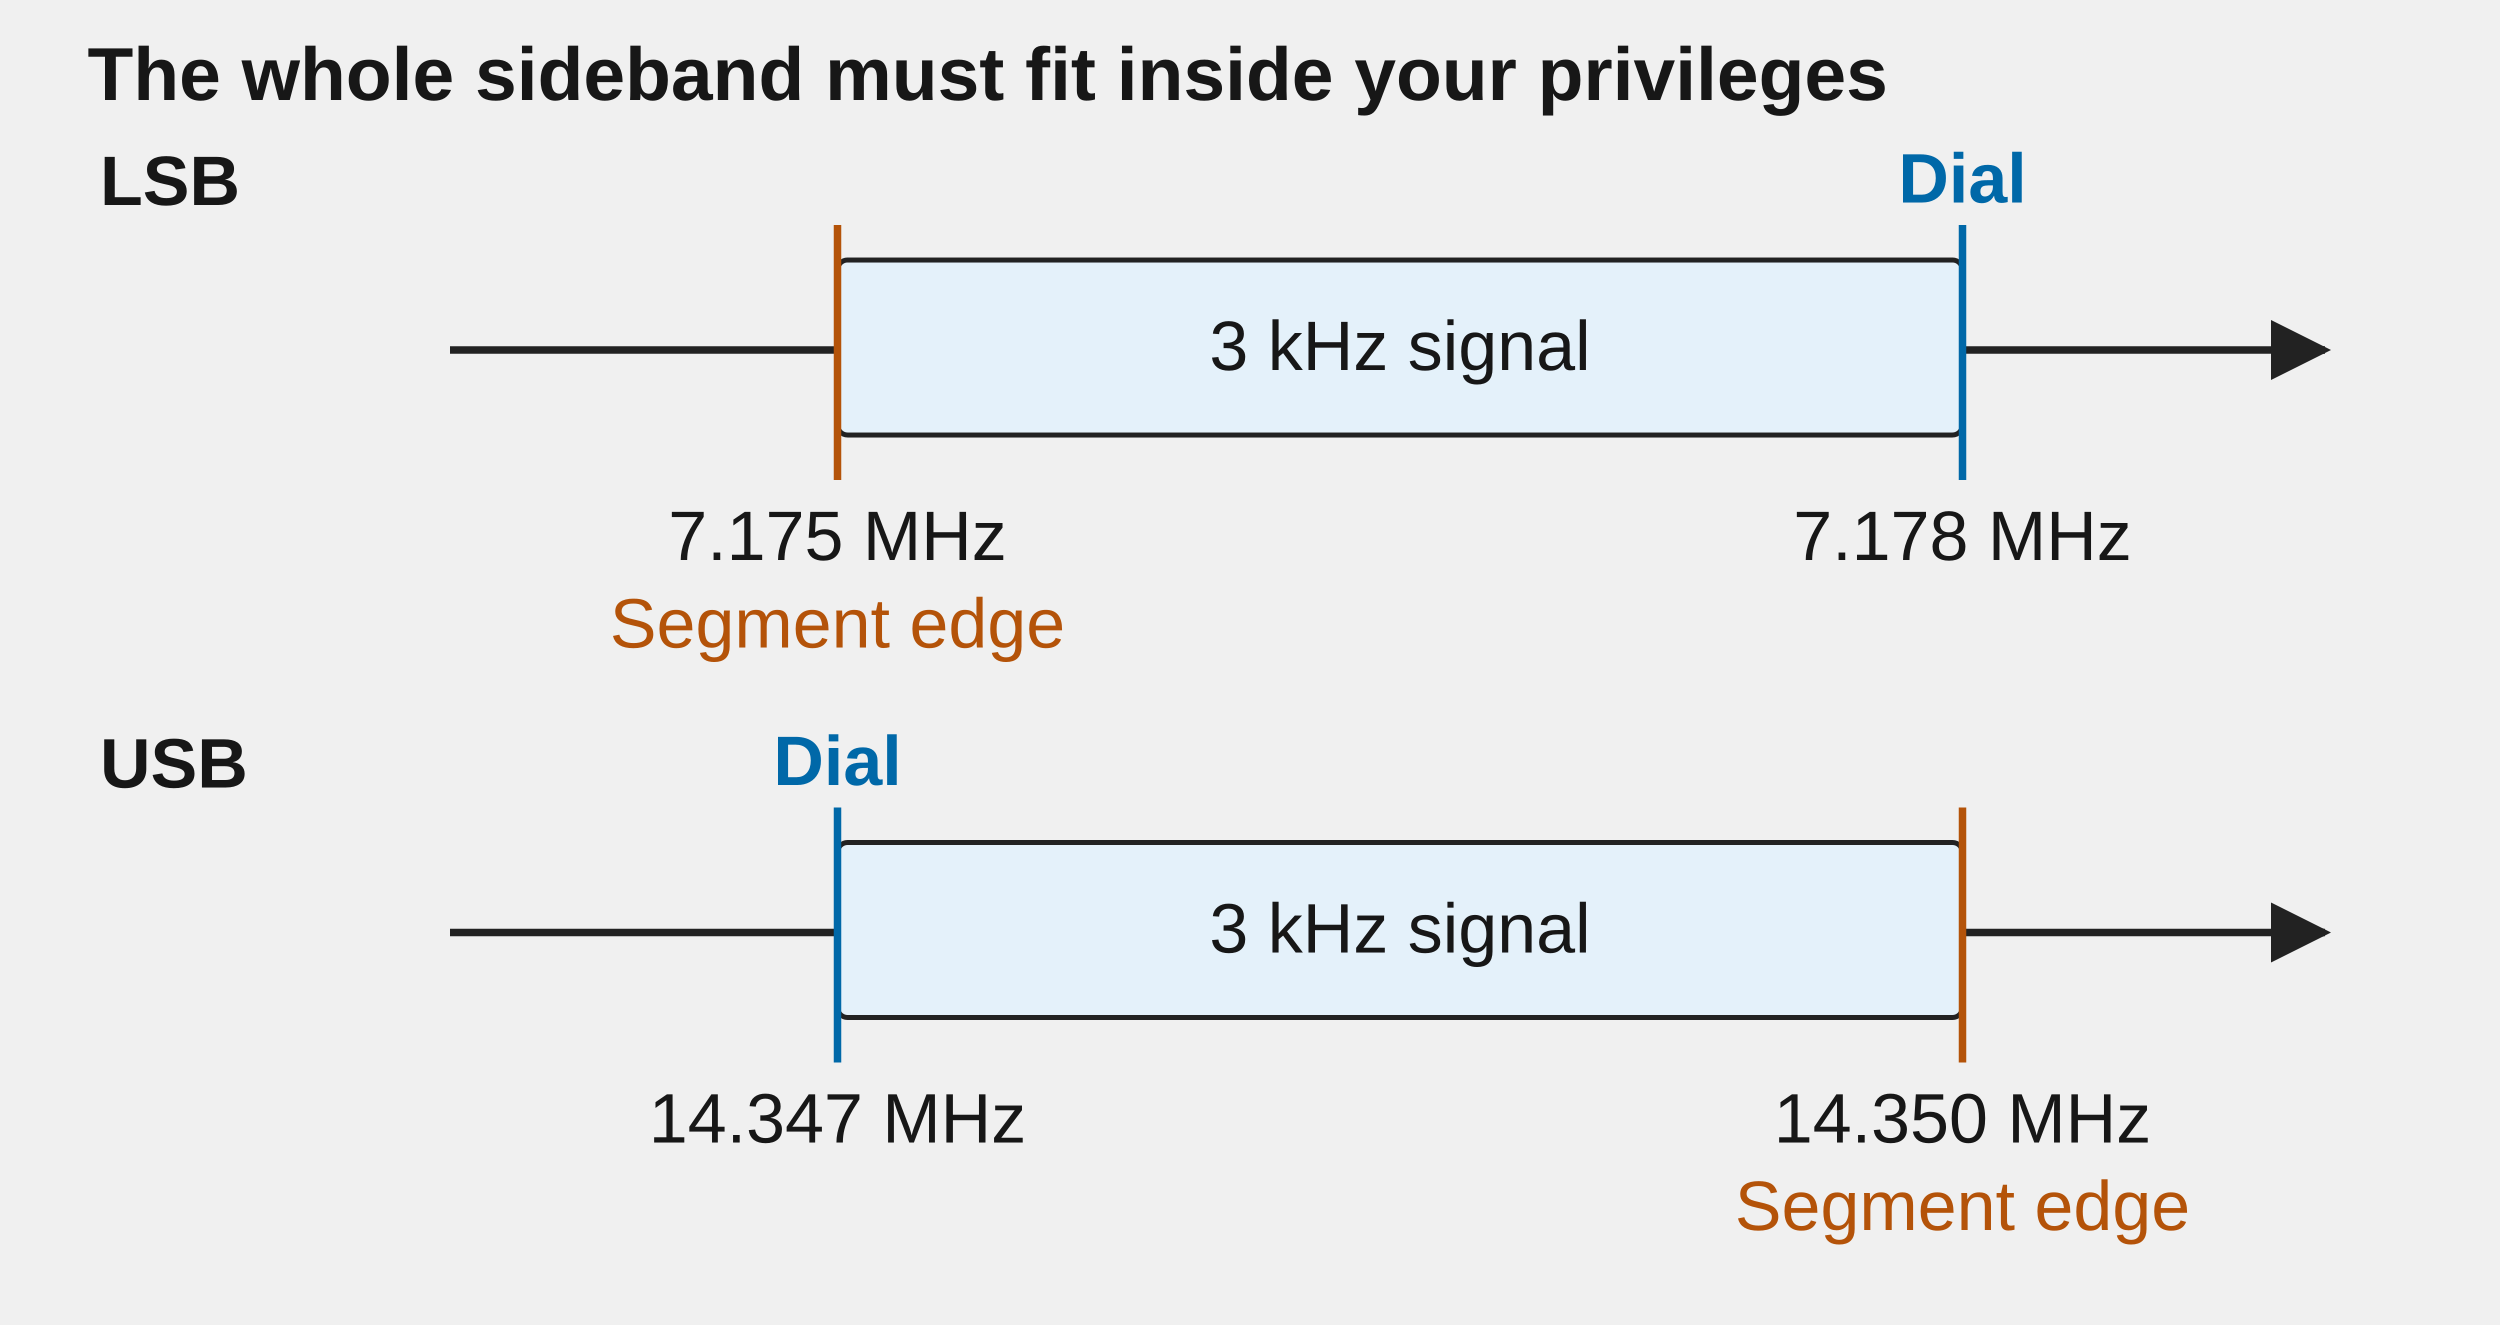
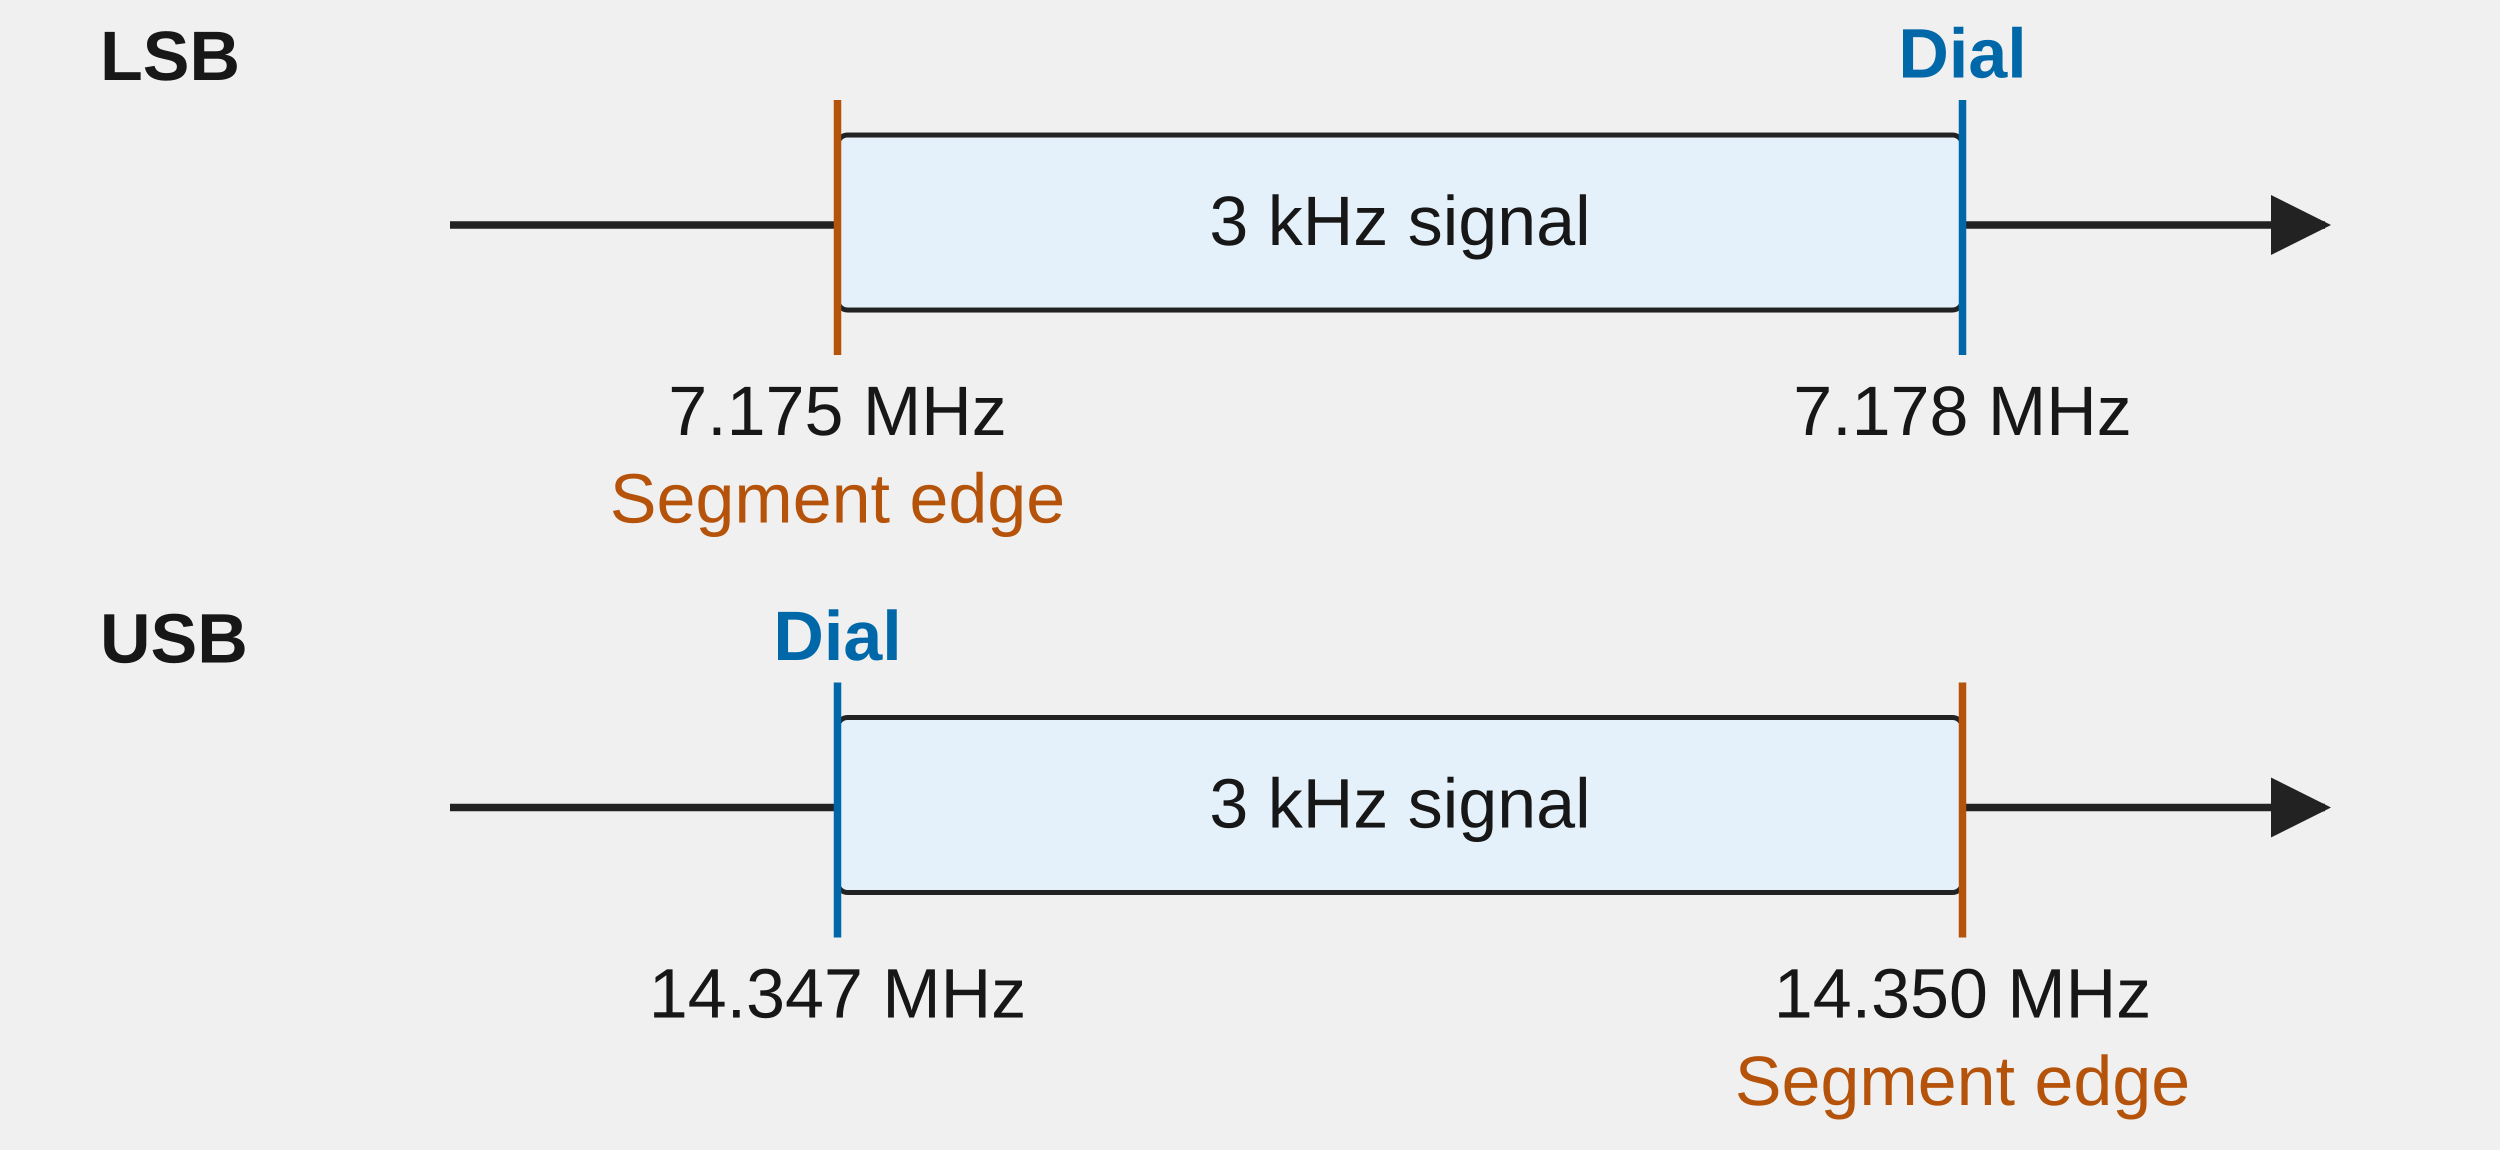
- <svg xmlns="http://www.w3.org/2000/svg" width="1000" height="530" viewBox="0 0 1000 530" role="img">
+ <svg xmlns="http://www.w3.org/2000/svg" width="1000" height="460" viewBox="0 50 1000 460" role="img">
  <defs>
    <marker id="arrow" viewBox="0 0 10 10" refX="9" refY="5" markerWidth="8" markerHeight="8" orient="auto-start-reverse">
      <path d="M 0 0 L 10 5 L 0 10 z" fill="#222" />
    </marker>
    <pattern id="hatch" width="10" height="10" patternUnits="userSpaceOnUse">
      <path d="M0 10L10 0" stroke="#aaa" stroke-width="2" />
    </pattern>
  </defs>
  <g font-family="Arial, Helvetica, sans-serif" fill="#171717">
-     <text x="35" y="40" font-size="30" text-anchor="start" font-weight="bold">
-       <tspan x="35" dy="0">The whole sideband must fit inside your privileges</tspan>
-     </text>
    <text x="40" y="82" font-size="28" text-anchor="start" font-weight="bold">
      <tspan x="40" dy="0">LSB</tspan>
    </text>
    <line x1="180" y1="140" x2="930" y2="140" stroke="#222" stroke-width="3" marker-end="url(#arrow)" />
    <rect x="335" y="104" width="450" height="70" rx="4" fill="#e4f1fa" stroke="#222" stroke-width="2" />
    <text x="560" y="148" font-size="28" text-anchor="middle" font-weight="normal">
      <tspan x="560" dy="0">3 kHz signal</tspan>
    </text>
    <line x1="335" y1="90" x2="335" y2="192" stroke="#b45309" stroke-width="3" />
    <line x1="785" y1="90" x2="785" y2="192" stroke="#0068a8" stroke-width="3" />
    <text x="335" y="224" font-size="28" text-anchor="middle" font-weight="normal">
      <tspan x="335" dy="0">7.175 MHz</tspan>
    </text>
    <text x="785" y="224" font-size="28" text-anchor="middle" font-weight="normal">
      <tspan x="785" dy="0">7.178 MHz</tspan>
    </text>
    <text x="335" y="259" font-size="28" text-anchor="middle" font-weight="normal" fill="#b45309">
      <tspan x="335" dy="0">Segment edge</tspan>
    </text>
    <text x="785" y="81" font-size="28" text-anchor="middle" font-weight="bold" fill="#0068a8">
      <tspan x="785" dy="0">Dial</tspan>
    </text>
    <text x="40" y="315" font-size="28" text-anchor="start" font-weight="bold">
      <tspan x="40" dy="0">USB</tspan>
    </text>
    <line x1="180" y1="373" x2="930" y2="373" stroke="#222" stroke-width="3" marker-end="url(#arrow)" />
    <rect x="335" y="337" width="450" height="70" rx="4" fill="#e4f1fa" stroke="#222" stroke-width="2" />
    <text x="560" y="381" font-size="28" text-anchor="middle" font-weight="normal">
      <tspan x="560" dy="0">3 kHz signal</tspan>
    </text>
    <line x1="335" y1="323" x2="335" y2="425" stroke="#0068a8" stroke-width="3" />
    <line x1="785" y1="323" x2="785" y2="425" stroke="#b45309" stroke-width="3" />
    <text x="335" y="457" font-size="28" text-anchor="middle" font-weight="normal">
      <tspan x="335" dy="0">14.347 MHz</tspan>
    </text>
    <text x="785" y="457" font-size="28" text-anchor="middle" font-weight="normal">
      <tspan x="785" dy="0">14.350 MHz</tspan>
    </text>
    <text x="785" y="492" font-size="28" text-anchor="middle" font-weight="normal" fill="#b45309">
      <tspan x="785" dy="0">Segment edge</tspan>
    </text>
    <text x="335" y="314" font-size="28" text-anchor="middle" font-weight="bold" fill="#0068a8">
      <tspan x="335" dy="0">Dial</tspan>
    </text>
  </g>
  <style id="figure-theme">
  @media screen and (prefers-color-scheme: dark) {
    [fill="white"] { fill: #000000; }
    [fill="#171717"] { fill: #e9eef4; }
    [fill="#222"] { fill: #e9eef4; }
    [fill="#0068a8"] { fill: #79c6ff; }
    [fill="#b45309"] { fill: #ffc078; }
    [fill="#e4f1fa"] { fill: #15344b; }
    [stroke="#222"] { stroke: #e9eef4; }
    [stroke="#aaa"] { stroke: #7e91a5; }
    [stroke="#0068a8"] { stroke: #79c6ff; }
    [stroke="#b45309"] { stroke: #ffc078; }
  }
</style>
</svg>
